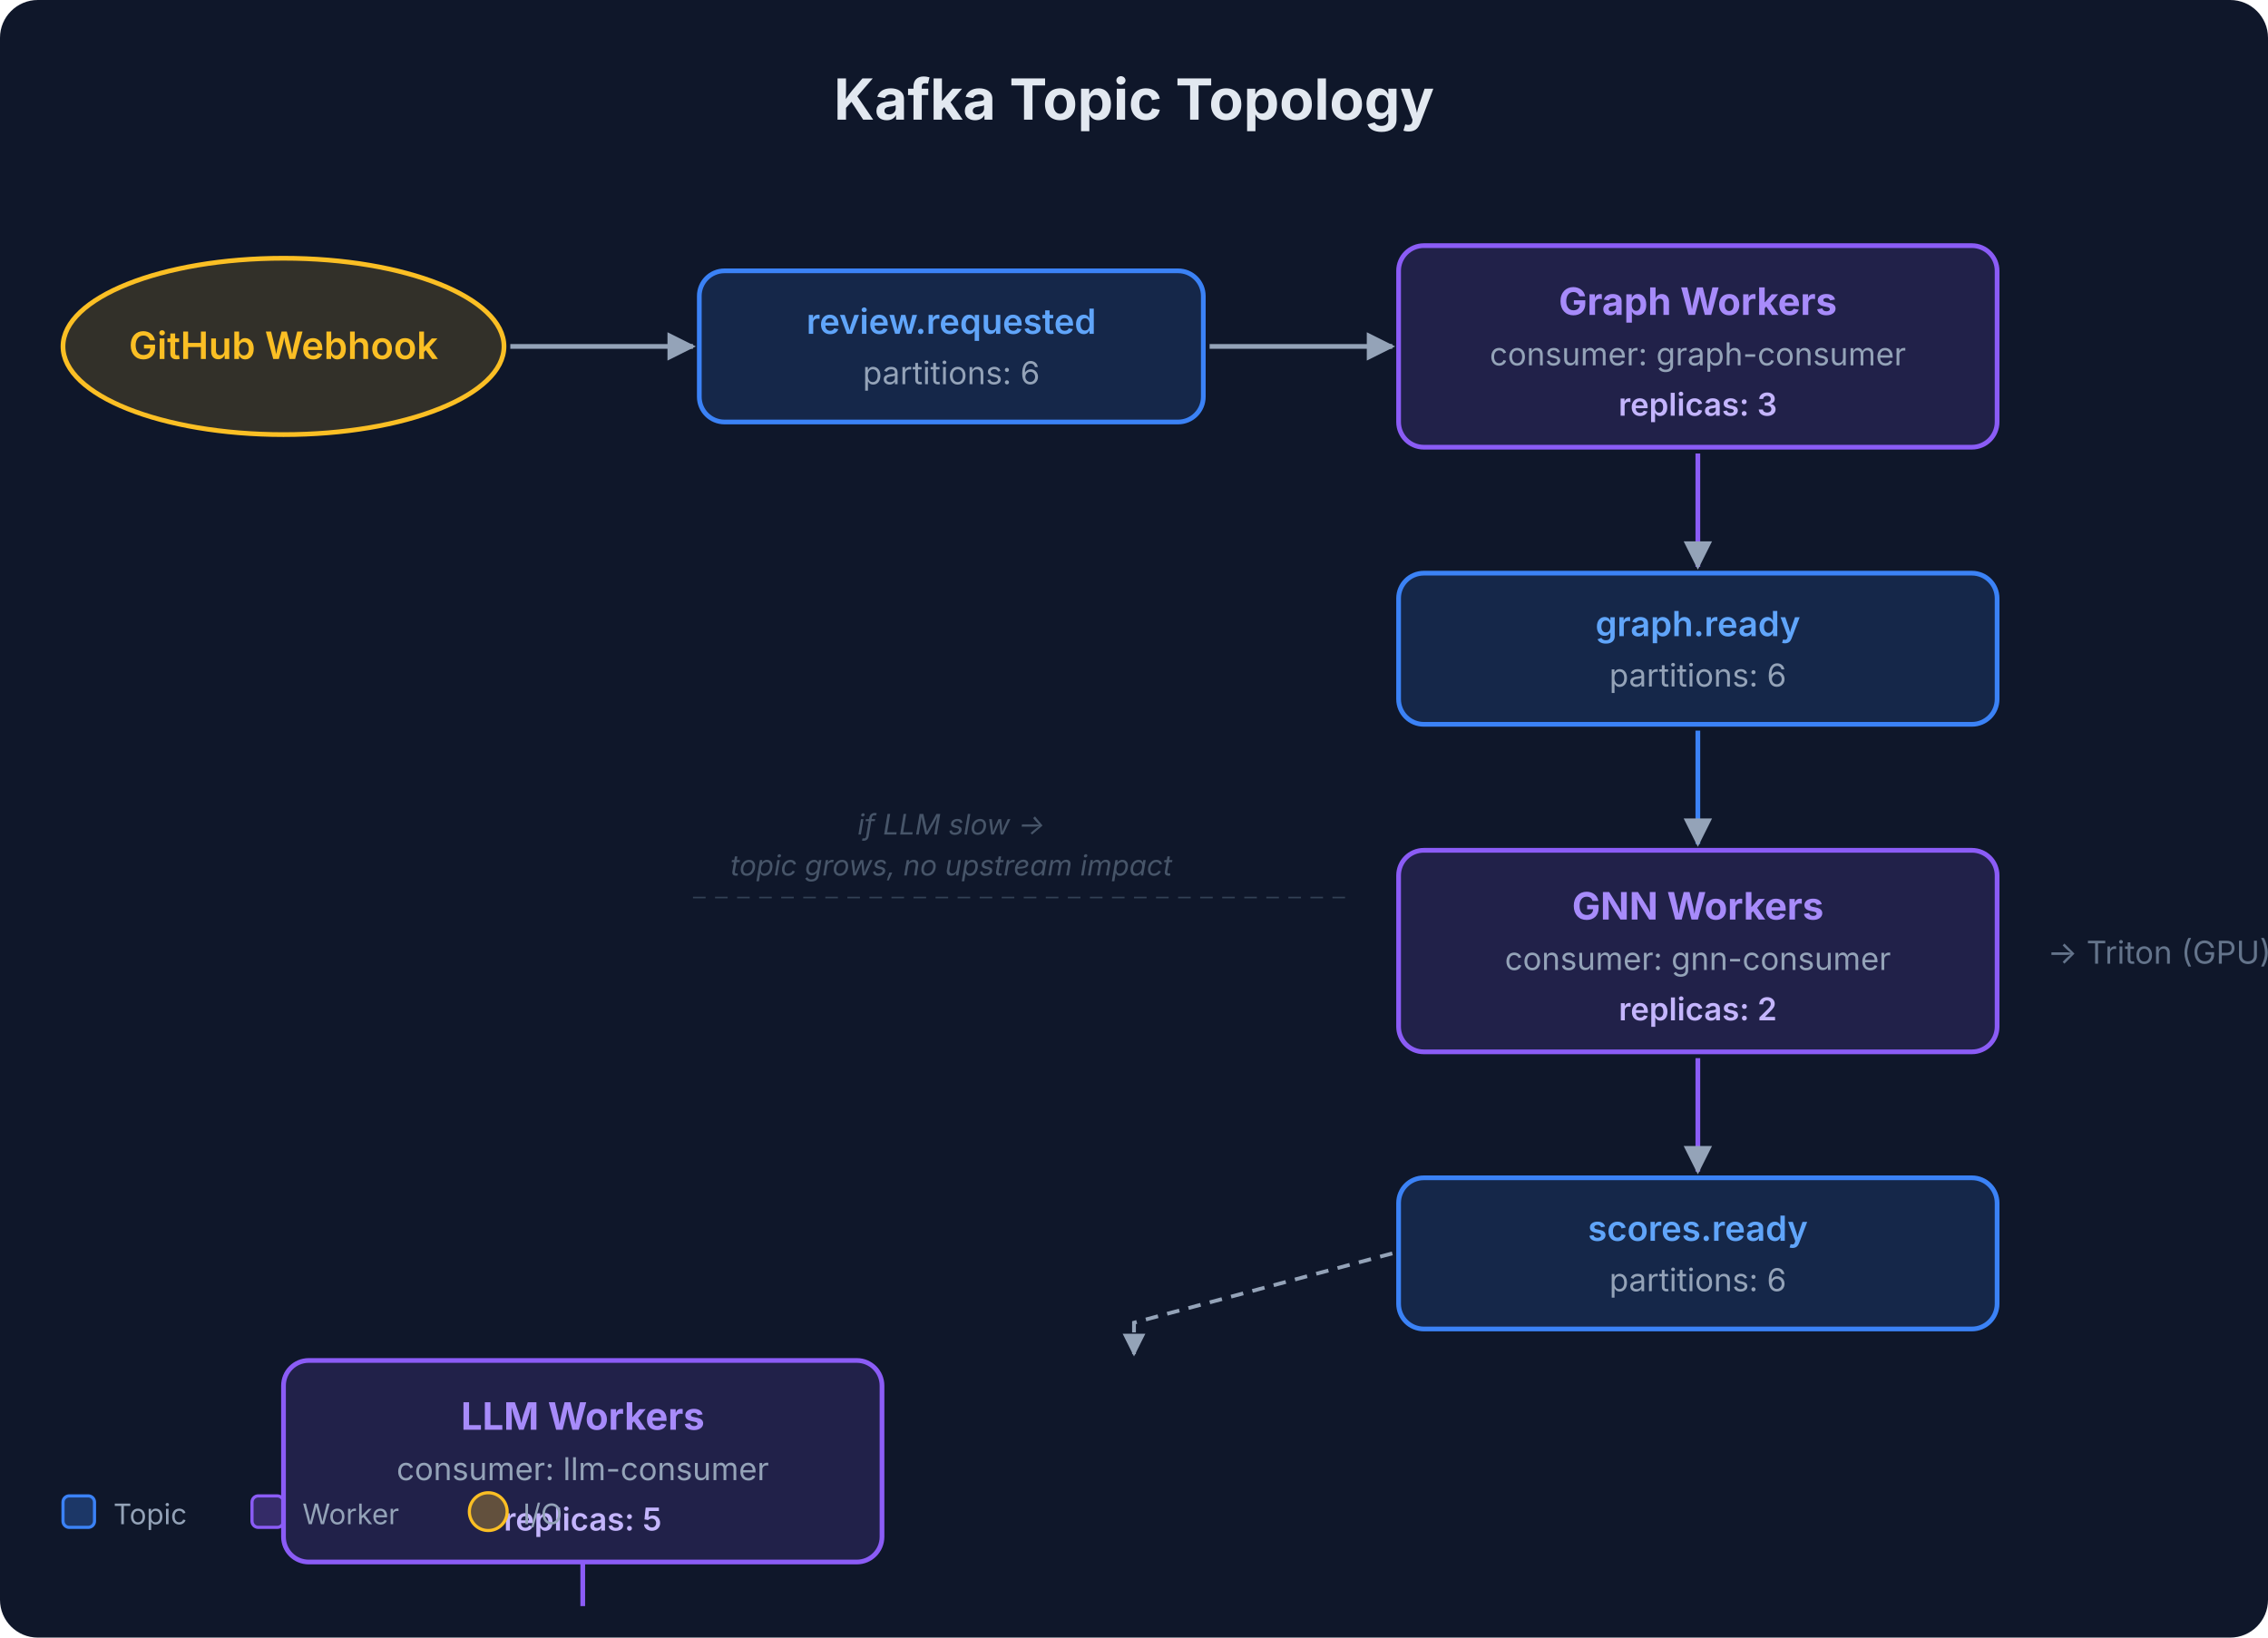
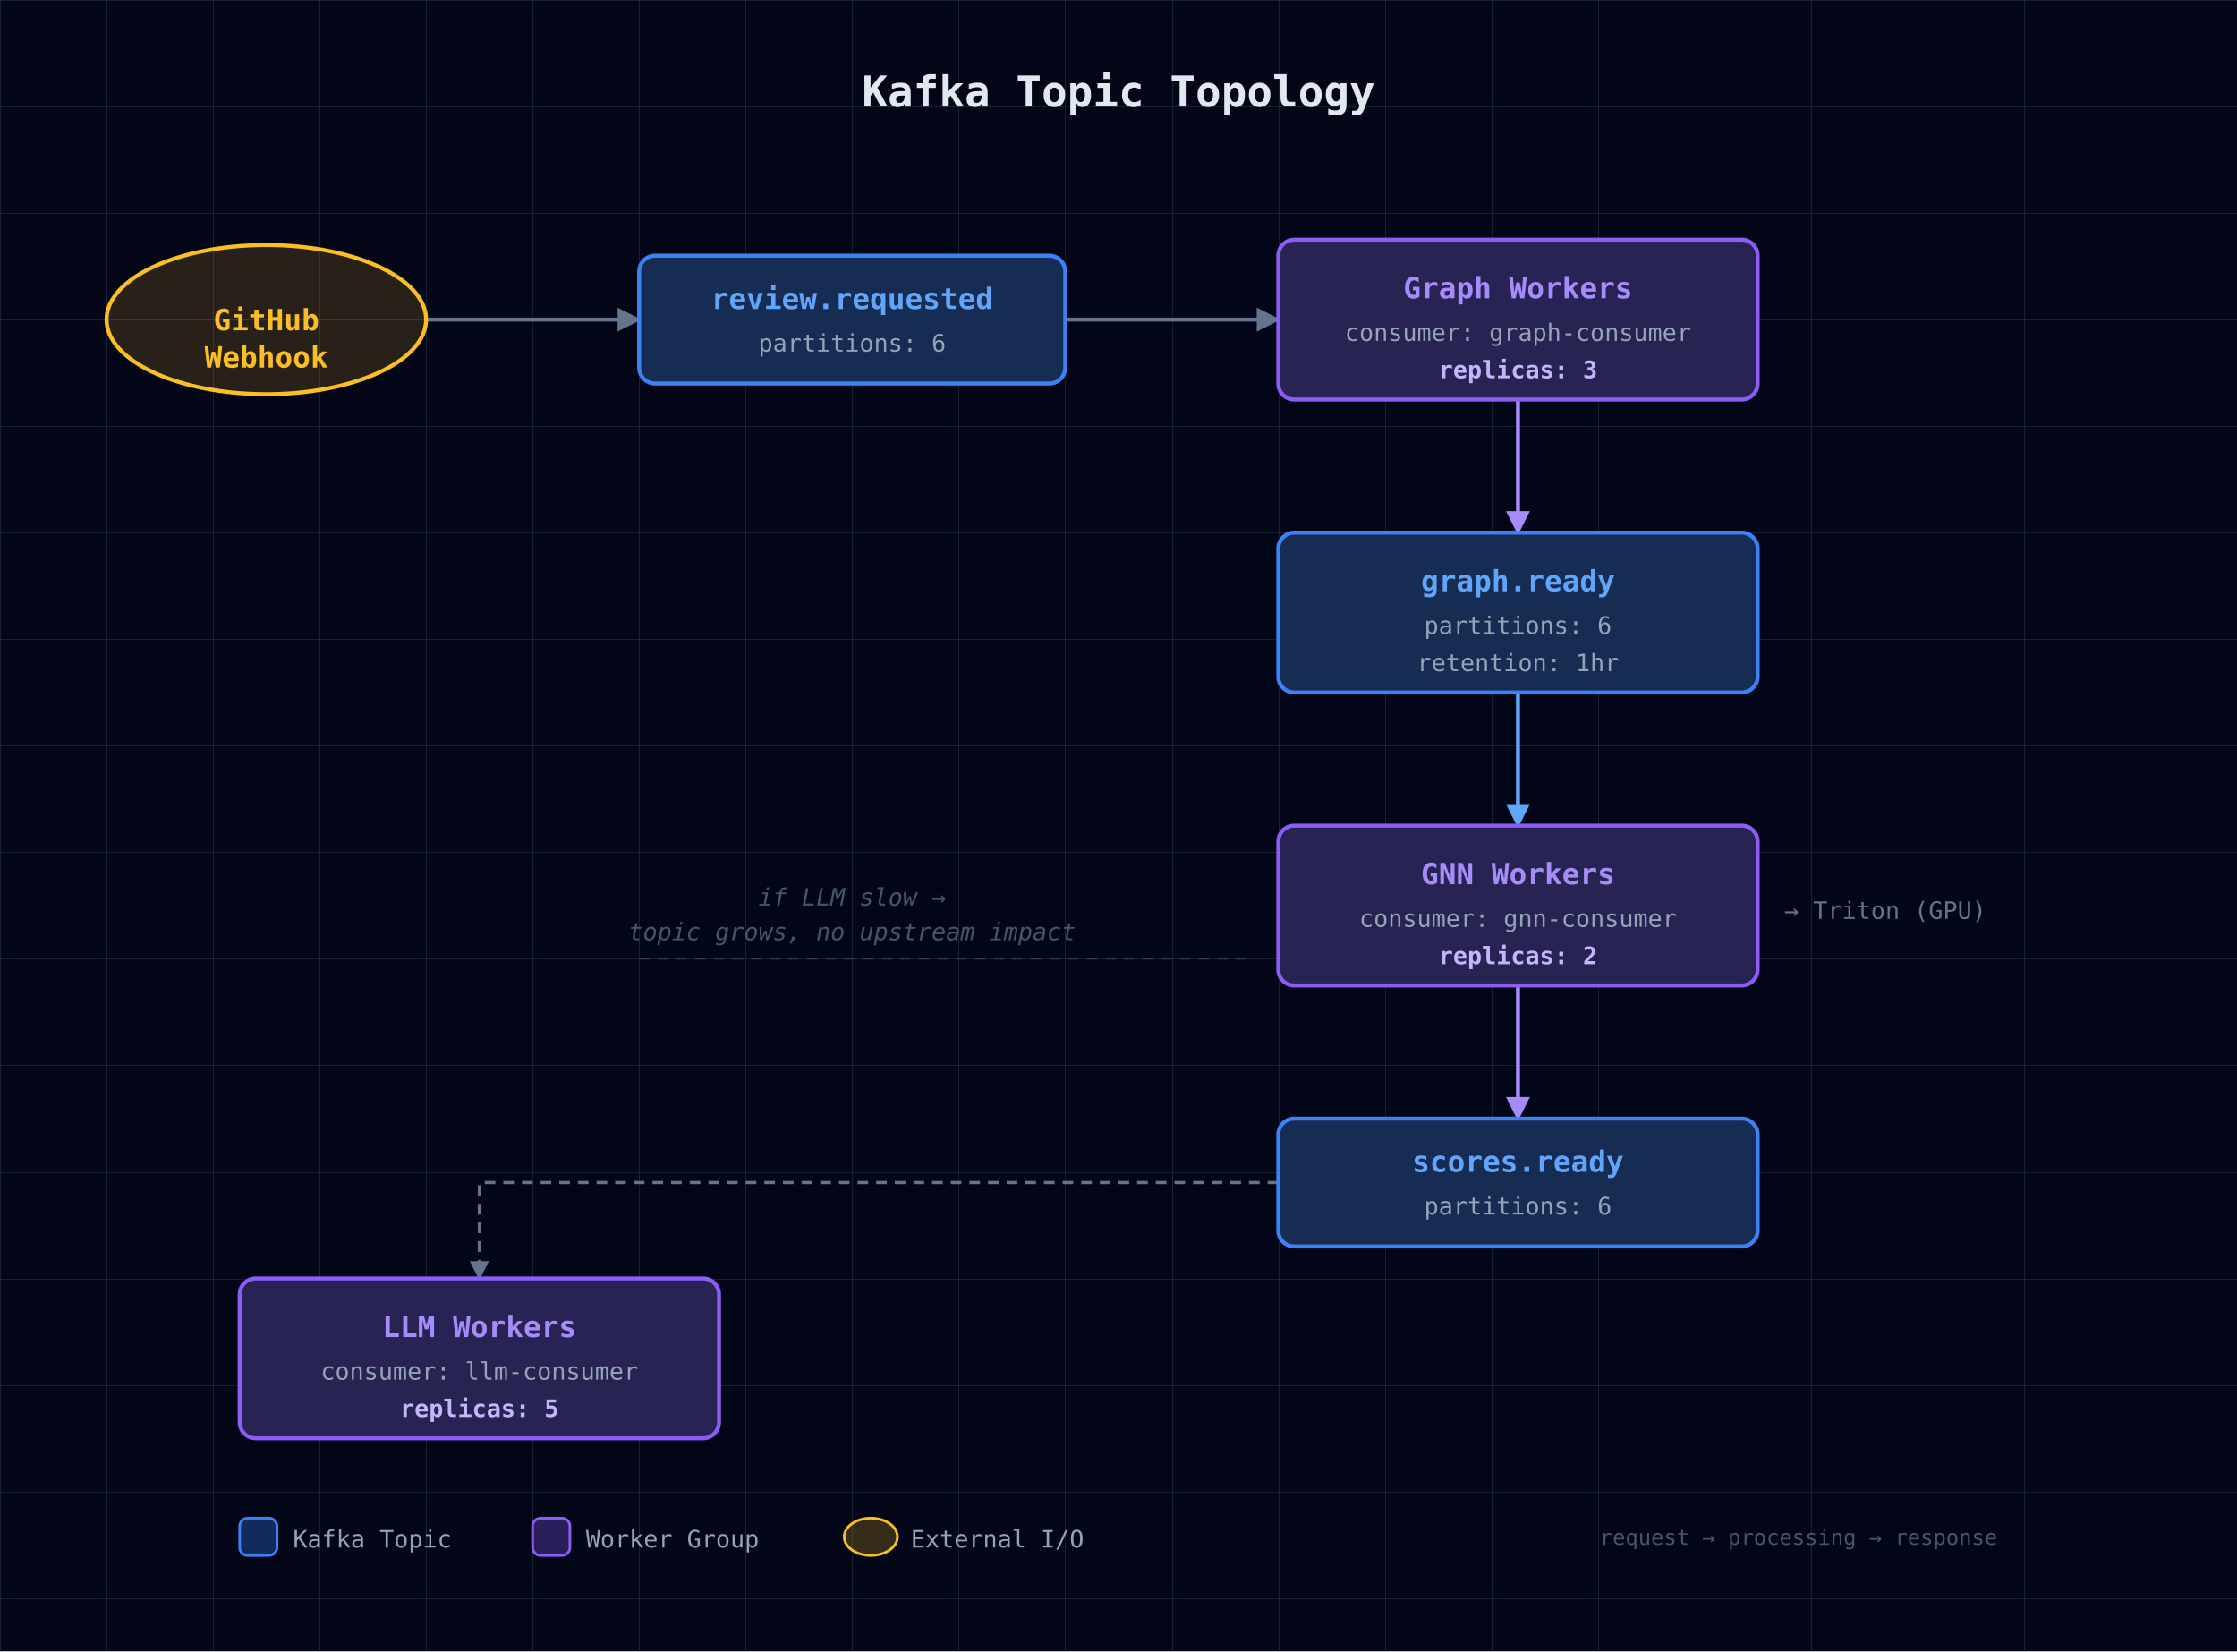
- <svg xmlns="http://www.w3.org/2000/svg" viewBox="0 0 720 520" font-family="'Inter',system-ui,sans-serif">
+ <svg xmlns="http://www.w3.org/2000/svg" viewBox="0 0 840 620" font-family="'JetBrains Mono', monospace">
  <defs>
-     <marker id="arr" viewBox="0 0 10 10" refX="9" refY="5" markerWidth="6" markerHeight="6" orient="auto-start-reverse">
-       <path d="M0 0L10 5L0 10z" fill="#94a3b8" />
+     <marker id="arrow" viewBox="0 0 10 10" refX="9" refY="5" markerWidth="6" markerHeight="6" orient="auto">
+       <path d="M0 0L10 5L0 10z" fill="#64748b" />
    </marker>
-     <filter id="glow">
-       <feGaussianBlur stdDeviation="2" result="blur" />
-       <feMerge>
-         <feMergeNode in="blur" />
-         <feMergeNode in="SourceGraphic" />
-       </feMerge>
-     </filter>
+     <marker id="arrow-purple" viewBox="0 0 10 10" refX="9" refY="5" markerWidth="6" markerHeight="6" orient="auto">
+       <path d="M0 0L10 5L0 10z" fill="#a78bfa" />
+     </marker>
+     <marker id="arrow-blue" viewBox="0 0 10 10" refX="9" refY="5" markerWidth="6" markerHeight="6" orient="auto">
+       <path d="M0 0L10 5L0 10z" fill="#60a5fa" />
+     </marker>
+     <pattern id="grid" width="40" height="40" patternUnits="userSpaceOnUse">
+       <path d="M 40 0 L 0 0 0 40" fill="none" stroke="#1e293b" stroke-width="0.5" />
+     </pattern>
  </defs>
-   <rect width="720" height="520" fill="#0f172a" rx="12" />
-   <text x="360" y="38" text-anchor="middle" fill="#e2e8f0" font-size="18" font-weight="700">Kafka Topic Topology</text>
-   <ellipse cx="90" cy="110" rx="70" ry="28" fill="#fbbf24" fill-opacity=".15" stroke="#fbbf24" stroke-width="1.5" />
-   <text x="90" y="114" text-anchor="middle" fill="#fbbf24" font-size="12" font-weight="600">GitHub Webhook</text>
-   <line x1="162" y1="110" x2="220" y2="110" stroke="#94a3b8" stroke-width="1.5" marker-end="url(#arr)" />
-   <rect x="222" y="86" width="160" height="48" rx="8" fill="#3b82f6" fill-opacity=".15" stroke="#3b82f6" stroke-width="1.5" />
-   <text x="302" y="106" text-anchor="middle" fill="#60a5fa" font-size="11" font-weight="600">review.requested</text>
-   <text x="302" y="122" text-anchor="middle" fill="#94a3b8" font-size="10">partitions: 6</text>
-   <line x1="384" y1="110" x2="442" y2="110" stroke="#94a3b8" stroke-width="1.5" marker-end="url(#arr)" />
-   <rect x="444" y="78" width="190" height="64" rx="8" fill="#8b5cf6" fill-opacity=".15" stroke="#8b5cf6" stroke-width="1.5" />
-   <text x="539" y="100" text-anchor="middle" fill="#a78bfa" font-size="12" font-weight="700">Graph Workers</text>
-   <text x="539" y="116" text-anchor="middle" fill="#94a3b8" font-size="10">consumer: graph-consumer</text>
-   <text x="539" y="132" text-anchor="middle" fill="#c4b5fd" font-size="10" font-weight="600">replicas: 3</text>
-   <line x1="539" y1="144" x2="539" y2="180" stroke="#8b5cf6" stroke-width="1.5" marker-end="url(#arr)" />
-   <rect x="444" y="182" width="190" height="48" rx="8" fill="#3b82f6" fill-opacity=".15" stroke="#3b82f6" stroke-width="1.5" />
-   <text x="539" y="202" text-anchor="middle" fill="#60a5fa" font-size="11" font-weight="600">graph.ready</text>
-   <text x="539" y="218" text-anchor="middle" fill="#94a3b8" font-size="10">partitions: 6</text>
-   <line x1="539" y1="232" x2="539" y2="268" stroke="#3b82f6" stroke-width="1.5" marker-end="url(#arr)" />
-   <rect x="444" y="270" width="190" height="64" rx="8" fill="#8b5cf6" fill-opacity=".15" stroke="#8b5cf6" stroke-width="1.5" />
-   <text x="539" y="292" text-anchor="middle" fill="#a78bfa" font-size="12" font-weight="700">GNN Workers</text>
-   <text x="539" y="308" text-anchor="middle" fill="#94a3b8" font-size="10">consumer: gnn-consumer</text>
-   <text x="539" y="324" text-anchor="middle" fill="#c4b5fd" font-size="10" font-weight="600">replicas: 2</text>
-   <text x="650" y="306" text-anchor="start" fill="#64748b" font-size="10">→ Triton (GPU)</text>
-   <line x1="539" y1="336" x2="539" y2="372" stroke="#8b5cf6" stroke-width="1.5" marker-end="url(#arr)" />
-   <rect x="444" y="374" width="190" height="48" rx="8" fill="#3b82f6" fill-opacity=".15" stroke="#3b82f6" stroke-width="1.5" />
-   <text x="539" y="394" text-anchor="middle" fill="#60a5fa" font-size="11" font-weight="600">scores.ready</text>
-   <text x="539" y="410" text-anchor="middle" fill="#94a3b8" font-size="10">partitions: 6</text>
-   <text x="302" y="265" text-anchor="middle" fill="#475569" font-size="9" font-style="italic">if LLM slow →</text>
-   <text x="302" y="278" text-anchor="middle" fill="#475569" font-size="9" font-style="italic">topic grows, no upstream impact</text>
-   <line x1="220" y1="285" x2="430" y2="285" stroke="#334155" stroke-width="0.5" stroke-dasharray="4 3" />
-   <path d="M 442 398 L 360 420 L 360 430" stroke="#94a3b8" stroke-width="1.2" fill="none" marker-end="url(#arr)" stroke-dasharray="4 3" />
-   <rect x="90" y="432" width="190" height="64" rx="8" fill="#8b5cf6" fill-opacity=".15" stroke="#8b5cf6" stroke-width="1.5" />
-   <text x="185" y="454" text-anchor="middle" fill="#a78bfa" font-size="12" font-weight="700">LLM Workers</text>
-   <text x="185" y="470" text-anchor="middle" fill="#94a3b8" font-size="10">consumer: llm-consumer</text>
-   <text x="185" y="486" text-anchor="middle" fill="#c4b5fd" font-size="10" font-weight="600">replicas: 5</text>
-   <line x1="185" y1="496" x2="185" y2="510" stroke="#8b5cf6" stroke-width="1.5" />
-   <rect x="20" y="475" width="10" height="10" rx="2" fill="#3b82f6" fill-opacity=".3" stroke="#3b82f6" stroke-width="1" />
-   <text x="36" y="484" fill="#94a3b8" font-size="9">Topic</text>
-   <rect x="80" y="475" width="10" height="10" rx="2" fill="#8b5cf6" fill-opacity=".3" stroke="#8b5cf6" stroke-width="1" />
-   <text x="96" y="484" fill="#94a3b8" font-size="9">Worker</text>
-   <ellipse cx="155" cy="480" rx="6" ry="6" fill="#fbbf24" fill-opacity=".3" stroke="#fbbf24" stroke-width="1" />
-   <text x="166" y="484" fill="#94a3b8" font-size="9">I/O</text>
+   <rect width="840" height="620" fill="#020617" />
+   <rect width="840" height="620" fill="url(#grid)" />
+   <text x="420" y="40" text-anchor="middle" fill="#e2e8f0" font-size="16" font-weight="600">Kafka Topic Topology</text>
+   <line x1="160" y1="120" x2="240" y2="120" stroke="#64748b" stroke-width="1.5" marker-end="url(#arrow)" />
+   <line x1="400" y1="120" x2="480" y2="120" stroke="#64748b" stroke-width="1.5" marker-end="url(#arrow)" />
+   <line x1="570" y1="150" x2="570" y2="200" stroke="#a78bfa" stroke-width="1.5" marker-end="url(#arrow-purple)" />
+   <line x1="570" y1="260" x2="570" y2="310" stroke="#60a5fa" stroke-width="1.5" marker-end="url(#arrow-blue)" />
+   <line x1="570" y1="370" x2="570" y2="420" stroke="#a78bfa" stroke-width="1.5" marker-end="url(#arrow-purple)" />
+   <path d="M 480 444 L 180 444 L 180 480" stroke="#64748b" stroke-width="1.2" fill="none" stroke-dasharray="4 3" marker-end="url(#arrow)" />
+   <ellipse cx="100" cy="120" rx="60" ry="28" fill="rgba(251, 191, 36, 0.15)" stroke="#fbbf24" stroke-width="1.5" />
+   <text x="100" y="124" text-anchor="middle" fill="#fbbf24" font-size="11" font-weight="600">GitHub</text>
+   <text x="100" y="138" text-anchor="middle" fill="#fbbf24" font-size="11" font-weight="600">Webhook</text>
+   <rect x="240" y="96" width="160" height="48" rx="6" fill="#0f172a" />
+   <rect x="240" y="96" width="160" height="48" rx="6" fill="rgba(59, 130, 246, 0.2)" stroke="#3b82f6" stroke-width="1.5" />
+   <text x="320" y="116" text-anchor="middle" fill="#60a5fa" font-size="11" font-weight="600">review.requested</text>
+   <text x="320" y="132" text-anchor="middle" fill="#94a3b8" font-size="9">partitions: 6</text>
+   <rect x="480" y="90" width="180" height="60" rx="6" fill="#0f172a" />
+   <rect x="480" y="90" width="180" height="60" rx="6" fill="rgba(139, 92, 246, 0.2)" stroke="#8b5cf6" stroke-width="1.5" />
+   <text x="570" y="112" text-anchor="middle" fill="#a78bfa" font-size="11" font-weight="600">Graph Workers</text>
+   <text x="570" y="128" text-anchor="middle" fill="#94a3b8" font-size="9">consumer: graph-consumer</text>
+   <text x="570" y="142" text-anchor="middle" fill="#c4b5fd" font-size="9" font-weight="600">replicas: 3</text>
+   <rect x="480" y="200" width="180" height="60" rx="6" fill="#0f172a" />
+   <rect x="480" y="200" width="180" height="60" rx="6" fill="rgba(59, 130, 246, 0.2)" stroke="#3b82f6" stroke-width="1.5" />
+   <text x="570" y="222" text-anchor="middle" fill="#60a5fa" font-size="11" font-weight="600">graph.ready</text>
+   <text x="570" y="238" text-anchor="middle" fill="#94a3b8" font-size="9">partitions: 6</text>
+   <text x="570" y="252" text-anchor="middle" fill="#94a3b8" font-size="9">retention: 1hr</text>
+   <rect x="480" y="310" width="180" height="60" rx="6" fill="#0f172a" />
+   <rect x="480" y="310" width="180" height="60" rx="6" fill="rgba(139, 92, 246, 0.2)" stroke="#8b5cf6" stroke-width="1.5" />
+   <text x="570" y="332" text-anchor="middle" fill="#a78bfa" font-size="11" font-weight="600">GNN Workers</text>
+   <text x="570" y="348" text-anchor="middle" fill="#94a3b8" font-size="9">consumer: gnn-consumer</text>
+   <text x="570" y="362" text-anchor="middle" fill="#c4b5fd" font-size="9" font-weight="600">replicas: 2</text>
+   <text x="670" y="345" text-anchor="start" fill="#64748b" font-size="9">→ Triton (GPU)</text>
+   <rect x="480" y="420" width="180" height="48" rx="6" fill="#0f172a" />
+   <rect x="480" y="420" width="180" height="48" rx="6" fill="rgba(59, 130, 246, 0.2)" stroke="#3b82f6" stroke-width="1.5" />
+   <text x="570" y="440" text-anchor="middle" fill="#60a5fa" font-size="11" font-weight="600">scores.ready</text>
+   <text x="570" y="456" text-anchor="middle" fill="#94a3b8" font-size="9">partitions: 6</text>
+   <rect x="90" y="480" width="180" height="60" rx="6" fill="#0f172a" />
+   <rect x="90" y="480" width="180" height="60" rx="6" fill="rgba(139, 92, 246, 0.2)" stroke="#8b5cf6" stroke-width="1.5" />
+   <text x="180" y="502" text-anchor="middle" fill="#a78bfa" font-size="11" font-weight="600">LLM Workers</text>
+   <text x="180" y="518" text-anchor="middle" fill="#94a3b8" font-size="9">consumer: llm-consumer</text>
+   <text x="180" y="532" text-anchor="middle" fill="#c4b5fd" font-size="9" font-weight="600">replicas: 5</text>
+   <text x="320" y="340" text-anchor="middle" fill="#475569" font-size="9" font-style="italic">if LLM slow →</text>
+   <text x="320" y="353" text-anchor="middle" fill="#475569" font-size="9" font-style="italic">topic grows, no upstream impact</text>
+   <line x1="240" y1="360" x2="470" y2="360" stroke="#334155" stroke-width="0.5" stroke-dasharray="4 3" />
+   <g transform="translate(90, 570)">
+     <rect x="0" y="0" width="14" height="14" rx="3" fill="rgba(59, 130, 246, 0.3)" stroke="#3b82f6" stroke-width="1" />
+     <text x="20" y="11" fill="#94a3b8" font-size="9">Kafka Topic</text>
+     <rect x="110" y="0" width="14" height="14" rx="3" fill="rgba(139, 92, 246, 0.3)" stroke="#8b5cf6" stroke-width="1" />
+     <text x="130" y="11" fill="#94a3b8" font-size="9">Worker Group</text>
+     <ellipse cx="237" cy="7" rx="10" ry="7" fill="rgba(251, 191, 36, 0.2)" stroke="#fbbf24" stroke-width="1" />
+     <text x="252" y="11" fill="#94a3b8" font-size="9">External I/O</text>
+   </g>
+   <text x="750" y="580" text-anchor="end" fill="#475569" font-size="8">request → processing → response</text>
</svg>
